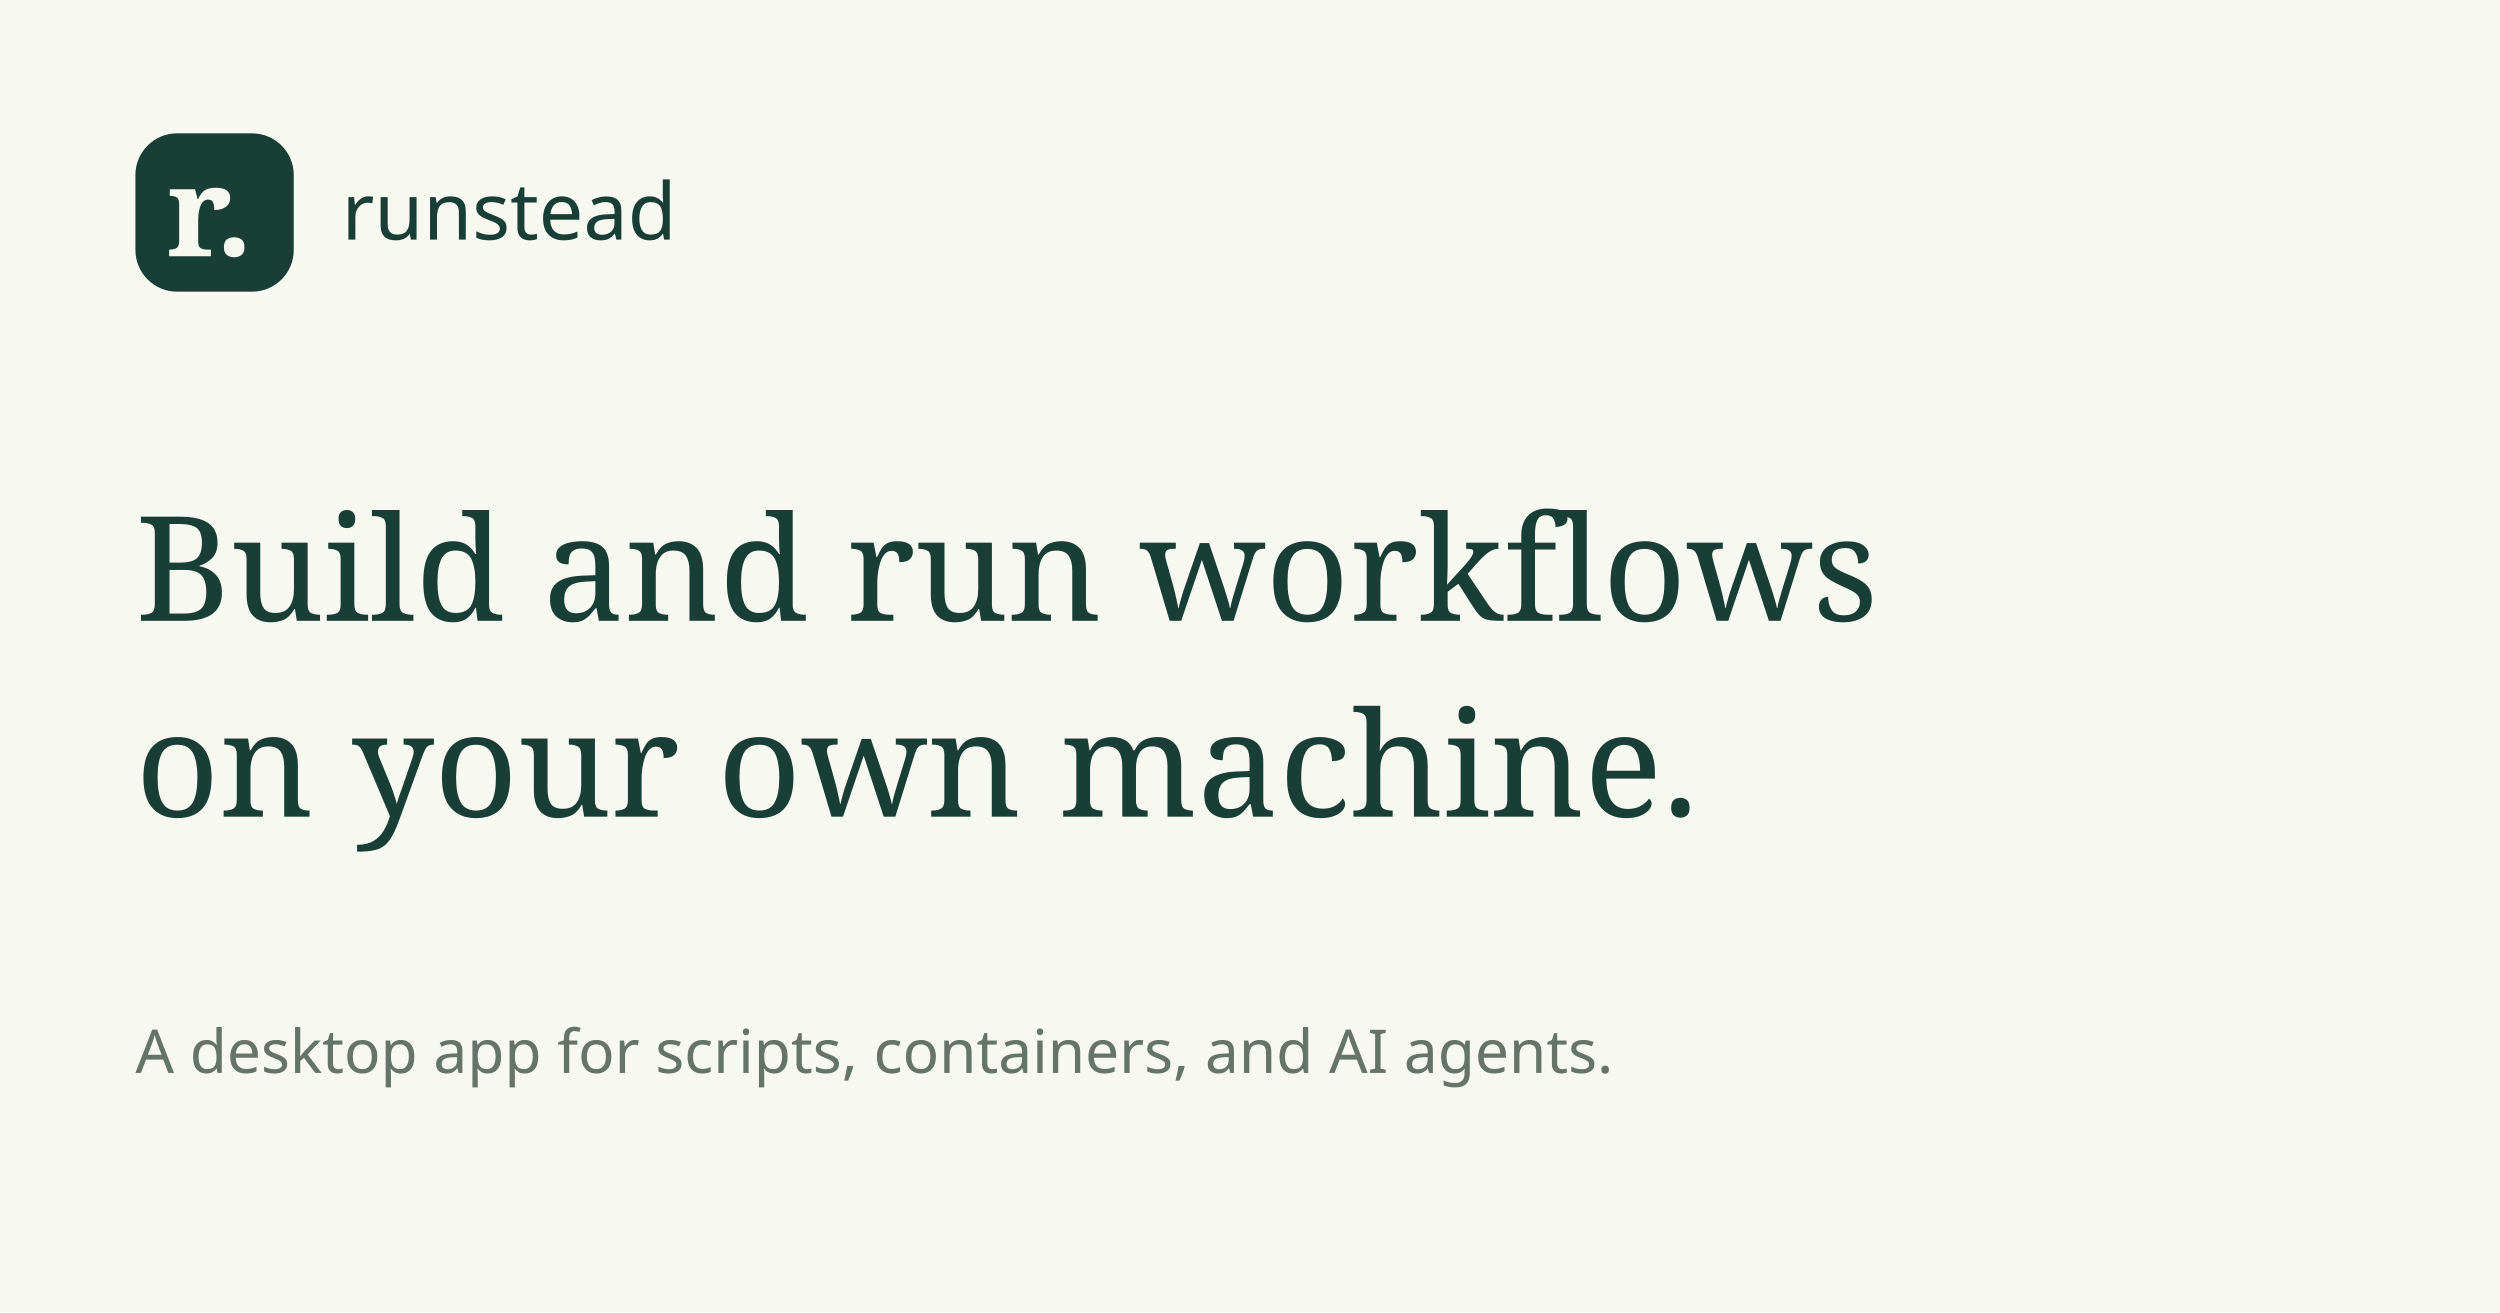
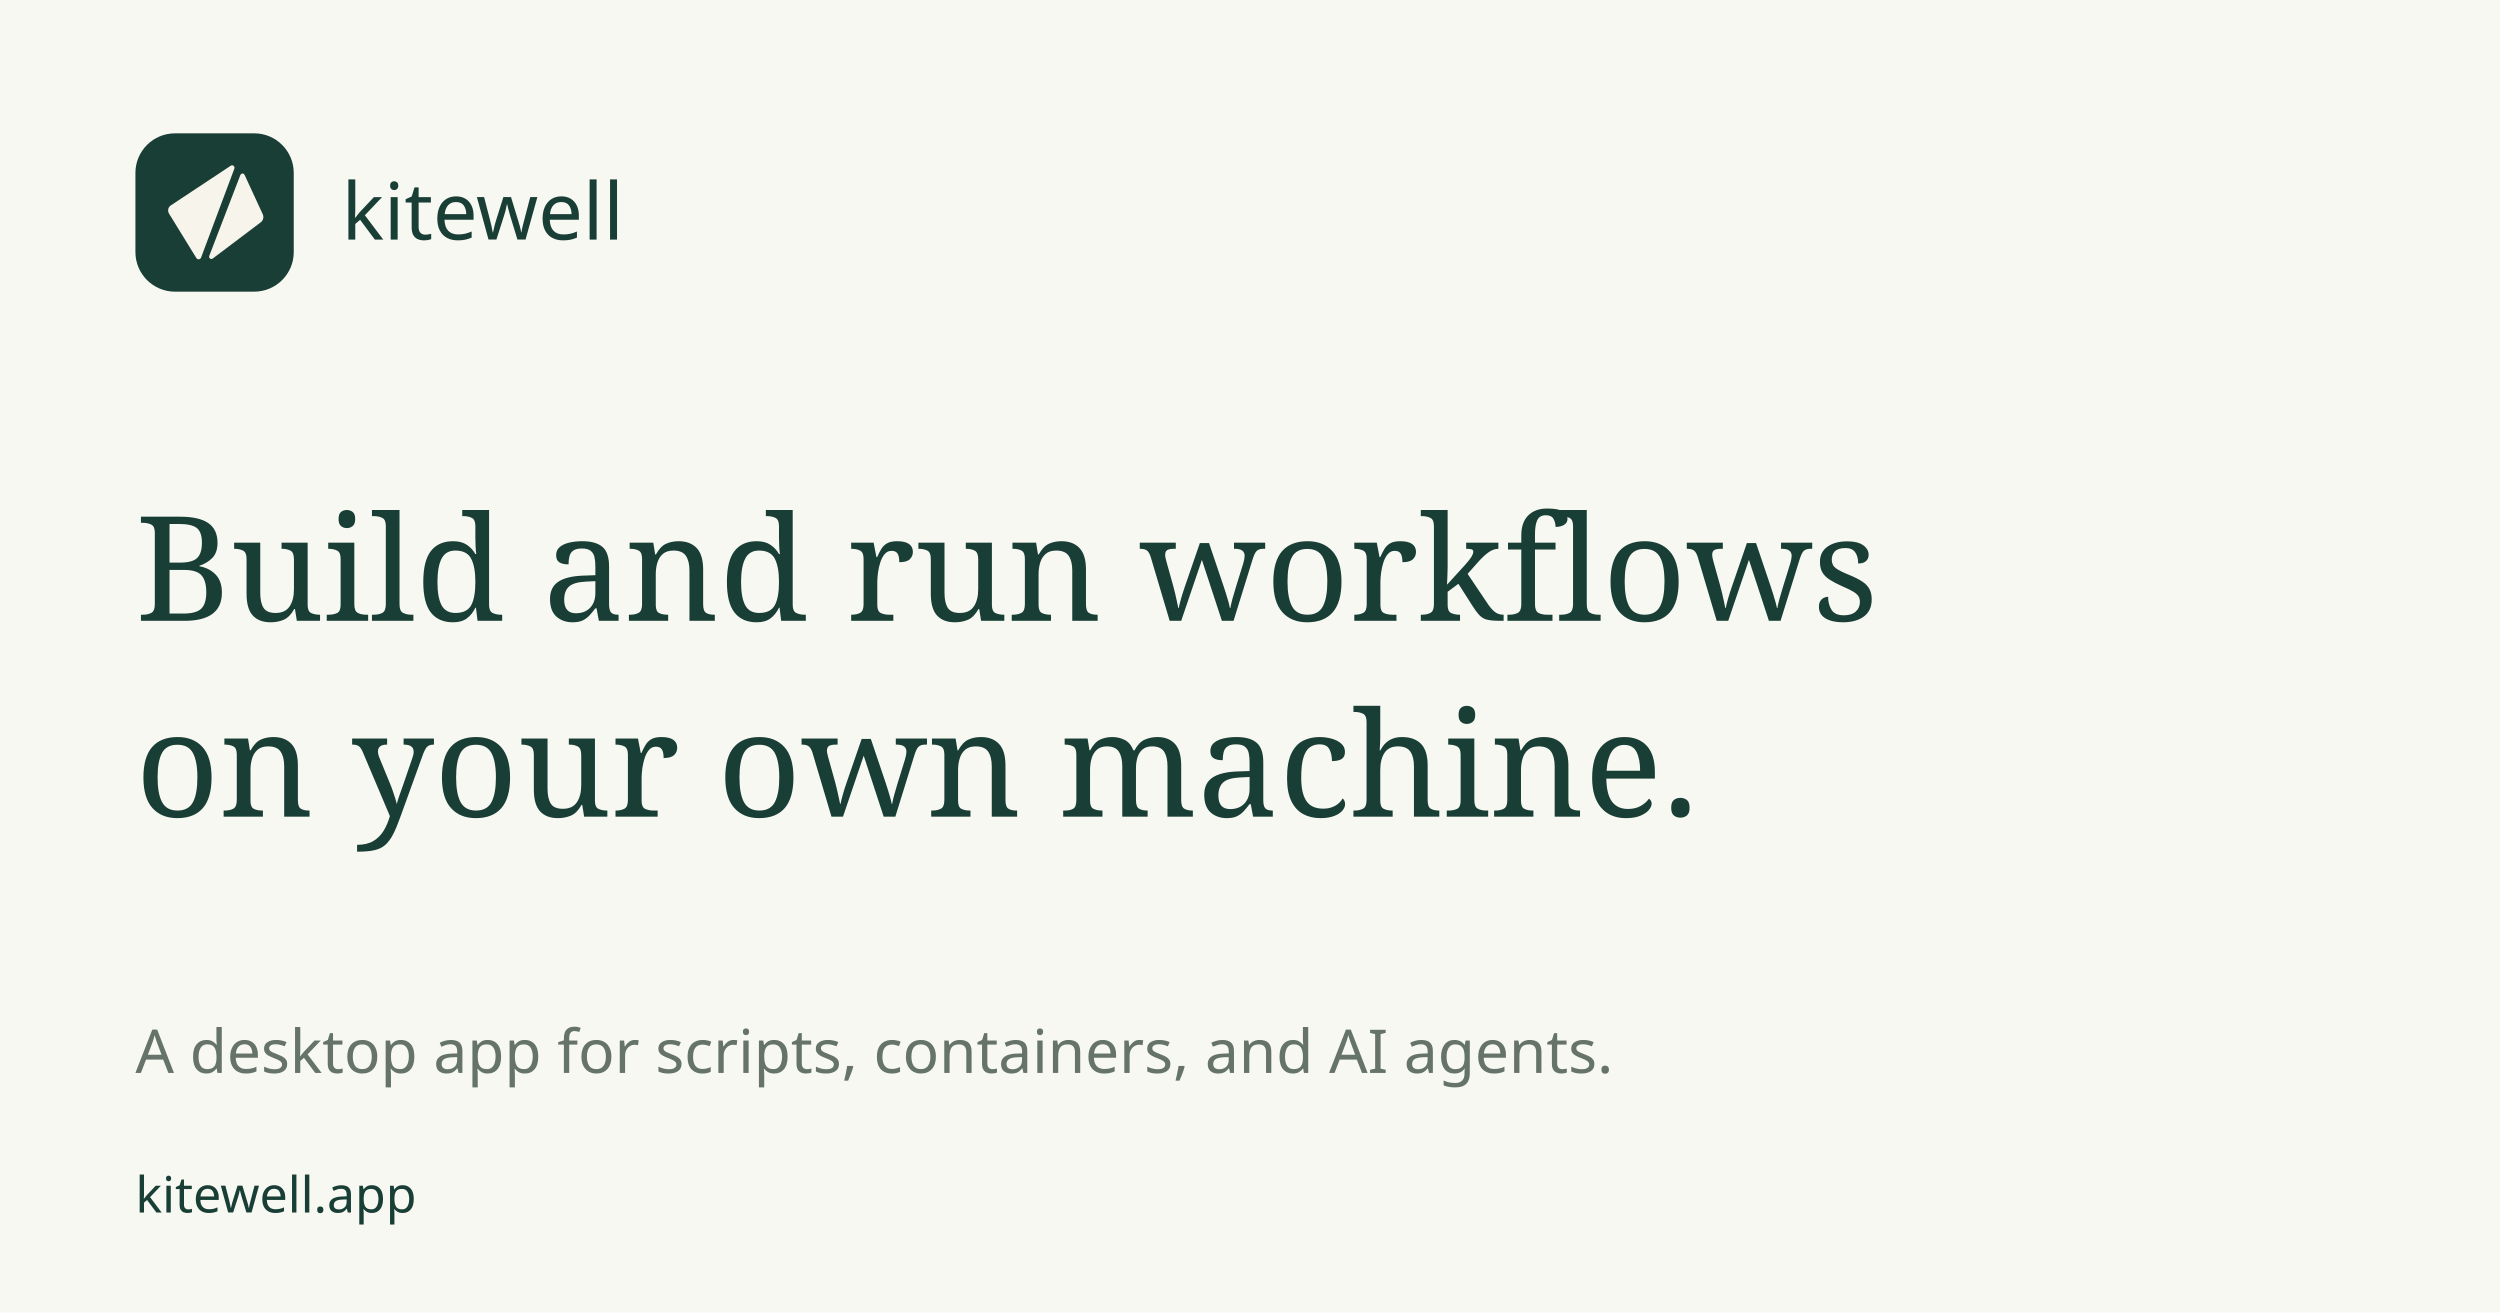
<svg xmlns="http://www.w3.org/2000/svg" width="1200" height="630" viewBox="0 0 1200 630">
  <rect width="1200" height="630" fill="#f8f8f3" />
-   <rect x="65" y="64" width="76" height="76" rx="20" fill="#183e35" />
-   <text x="80" y="123" fill="#f8f8f3" font-family="Georgia,serif" font-size="60" font-weight="bold">r.</text>
-   <text x="164" y="115" fill="#183e35" font-family="sans-serif" font-size="38">runstead</text>
+   <svg x="65" y="64" width="76" height="76" viewBox="0 0 64 64">
+     <rect width="64" height="64" rx="16" fill="#183e35" />
+     <g transform="translate(10 10) scale(.6875)" fill="#f6f4eb">
+       <path d="M41.5 4.5C42.7 3.7 44.1 4.9 43.6 6.3L24.1 58.4C23.7 59.7 22 59.9 21.3 58.8L5.3 32.8C4.2 31.1 4.6 28.9 6.3 27.8Z" />
+       <path d="M47.1 10.1C47.6 8.8 49.1 8.7 49.7 10L60.3 33C61.1 34.7 60.6 36.7 59.1 37.8L31 59C29.8 59.9 28.4 58.8 28.9 57.4Z" />
+     </g>
+   </svg>
+   <text x="164" y="115" fill="#183e35" font-family="sans-serif" font-size="38">kitewell</text>
  <text x="65" y="298" fill="#183e35" font-family="Georgia,serif" font-size="70">Build and run workflows</text>
  <text x="65" y="392" fill="#183e35" font-family="Georgia,serif" font-size="70">on your own machine.</text>
  <text x="65" y="515" fill="#65736a" font-family="sans-serif" font-size="29">A desktop app for scripts, containers, and AI agents.</text>
+   <text x="65" y="582" fill="#183e35" font-family="sans-serif" font-size="24">kitewell.app</text>
</svg>
